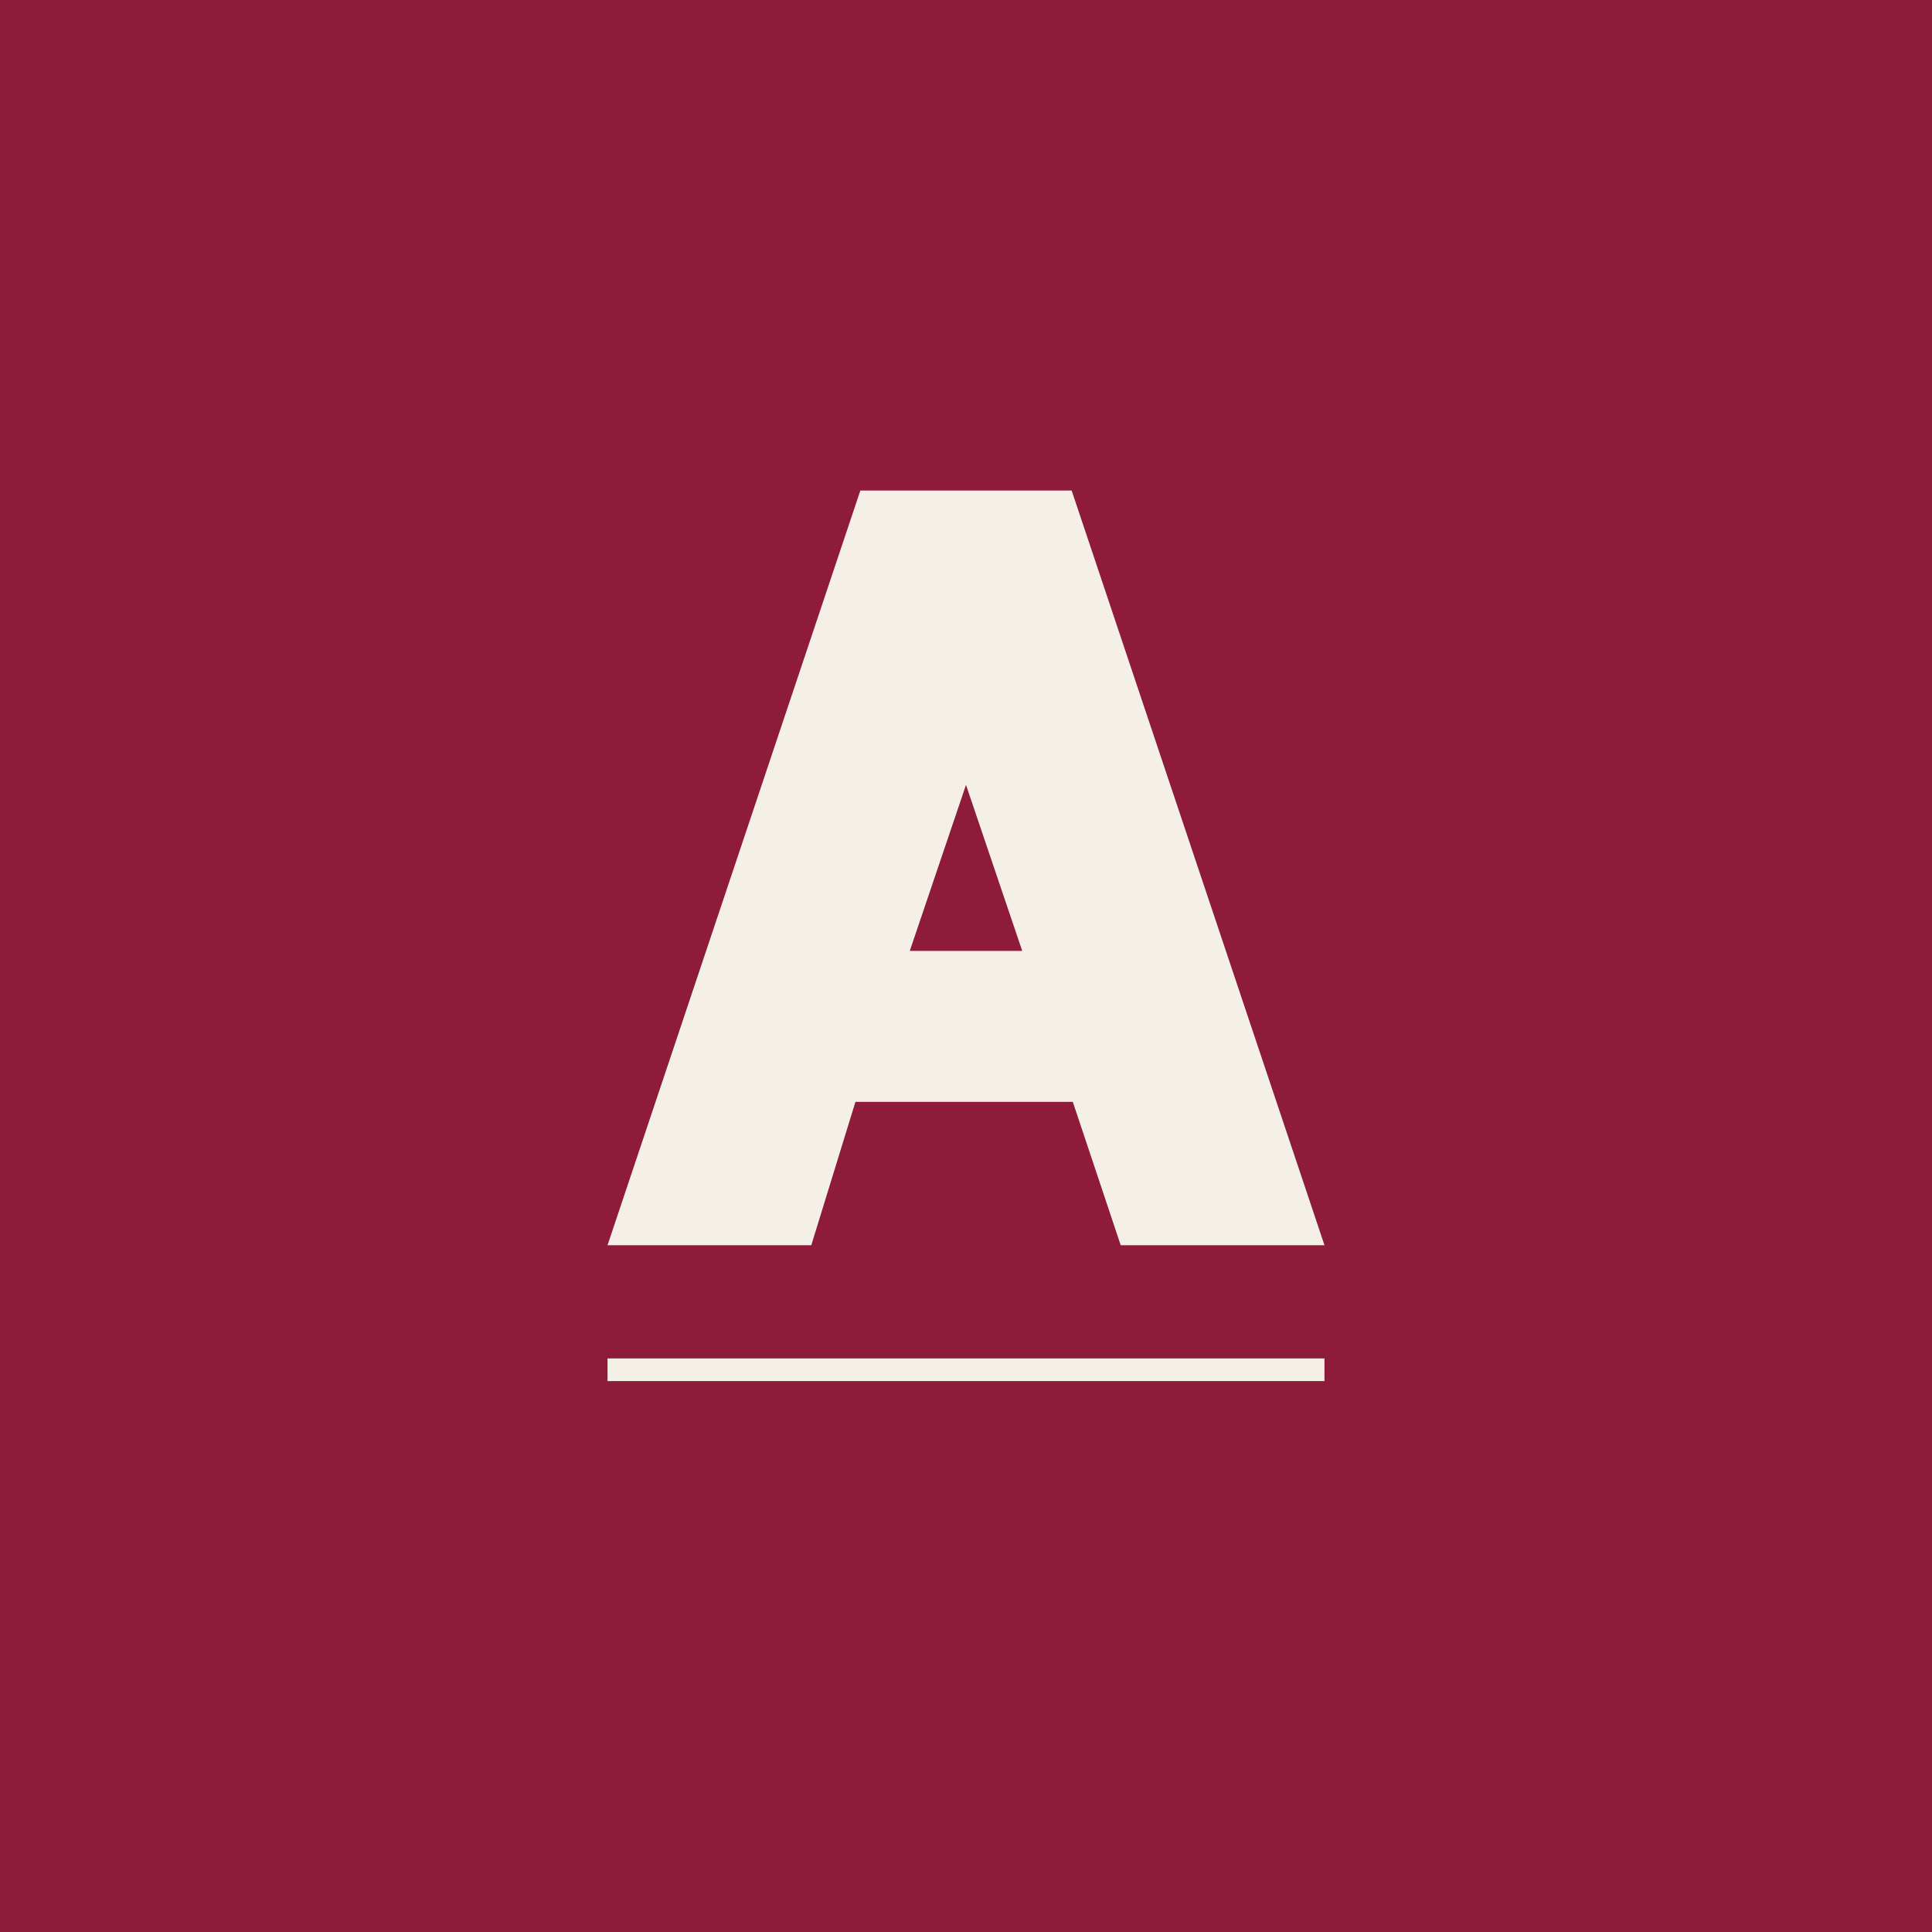
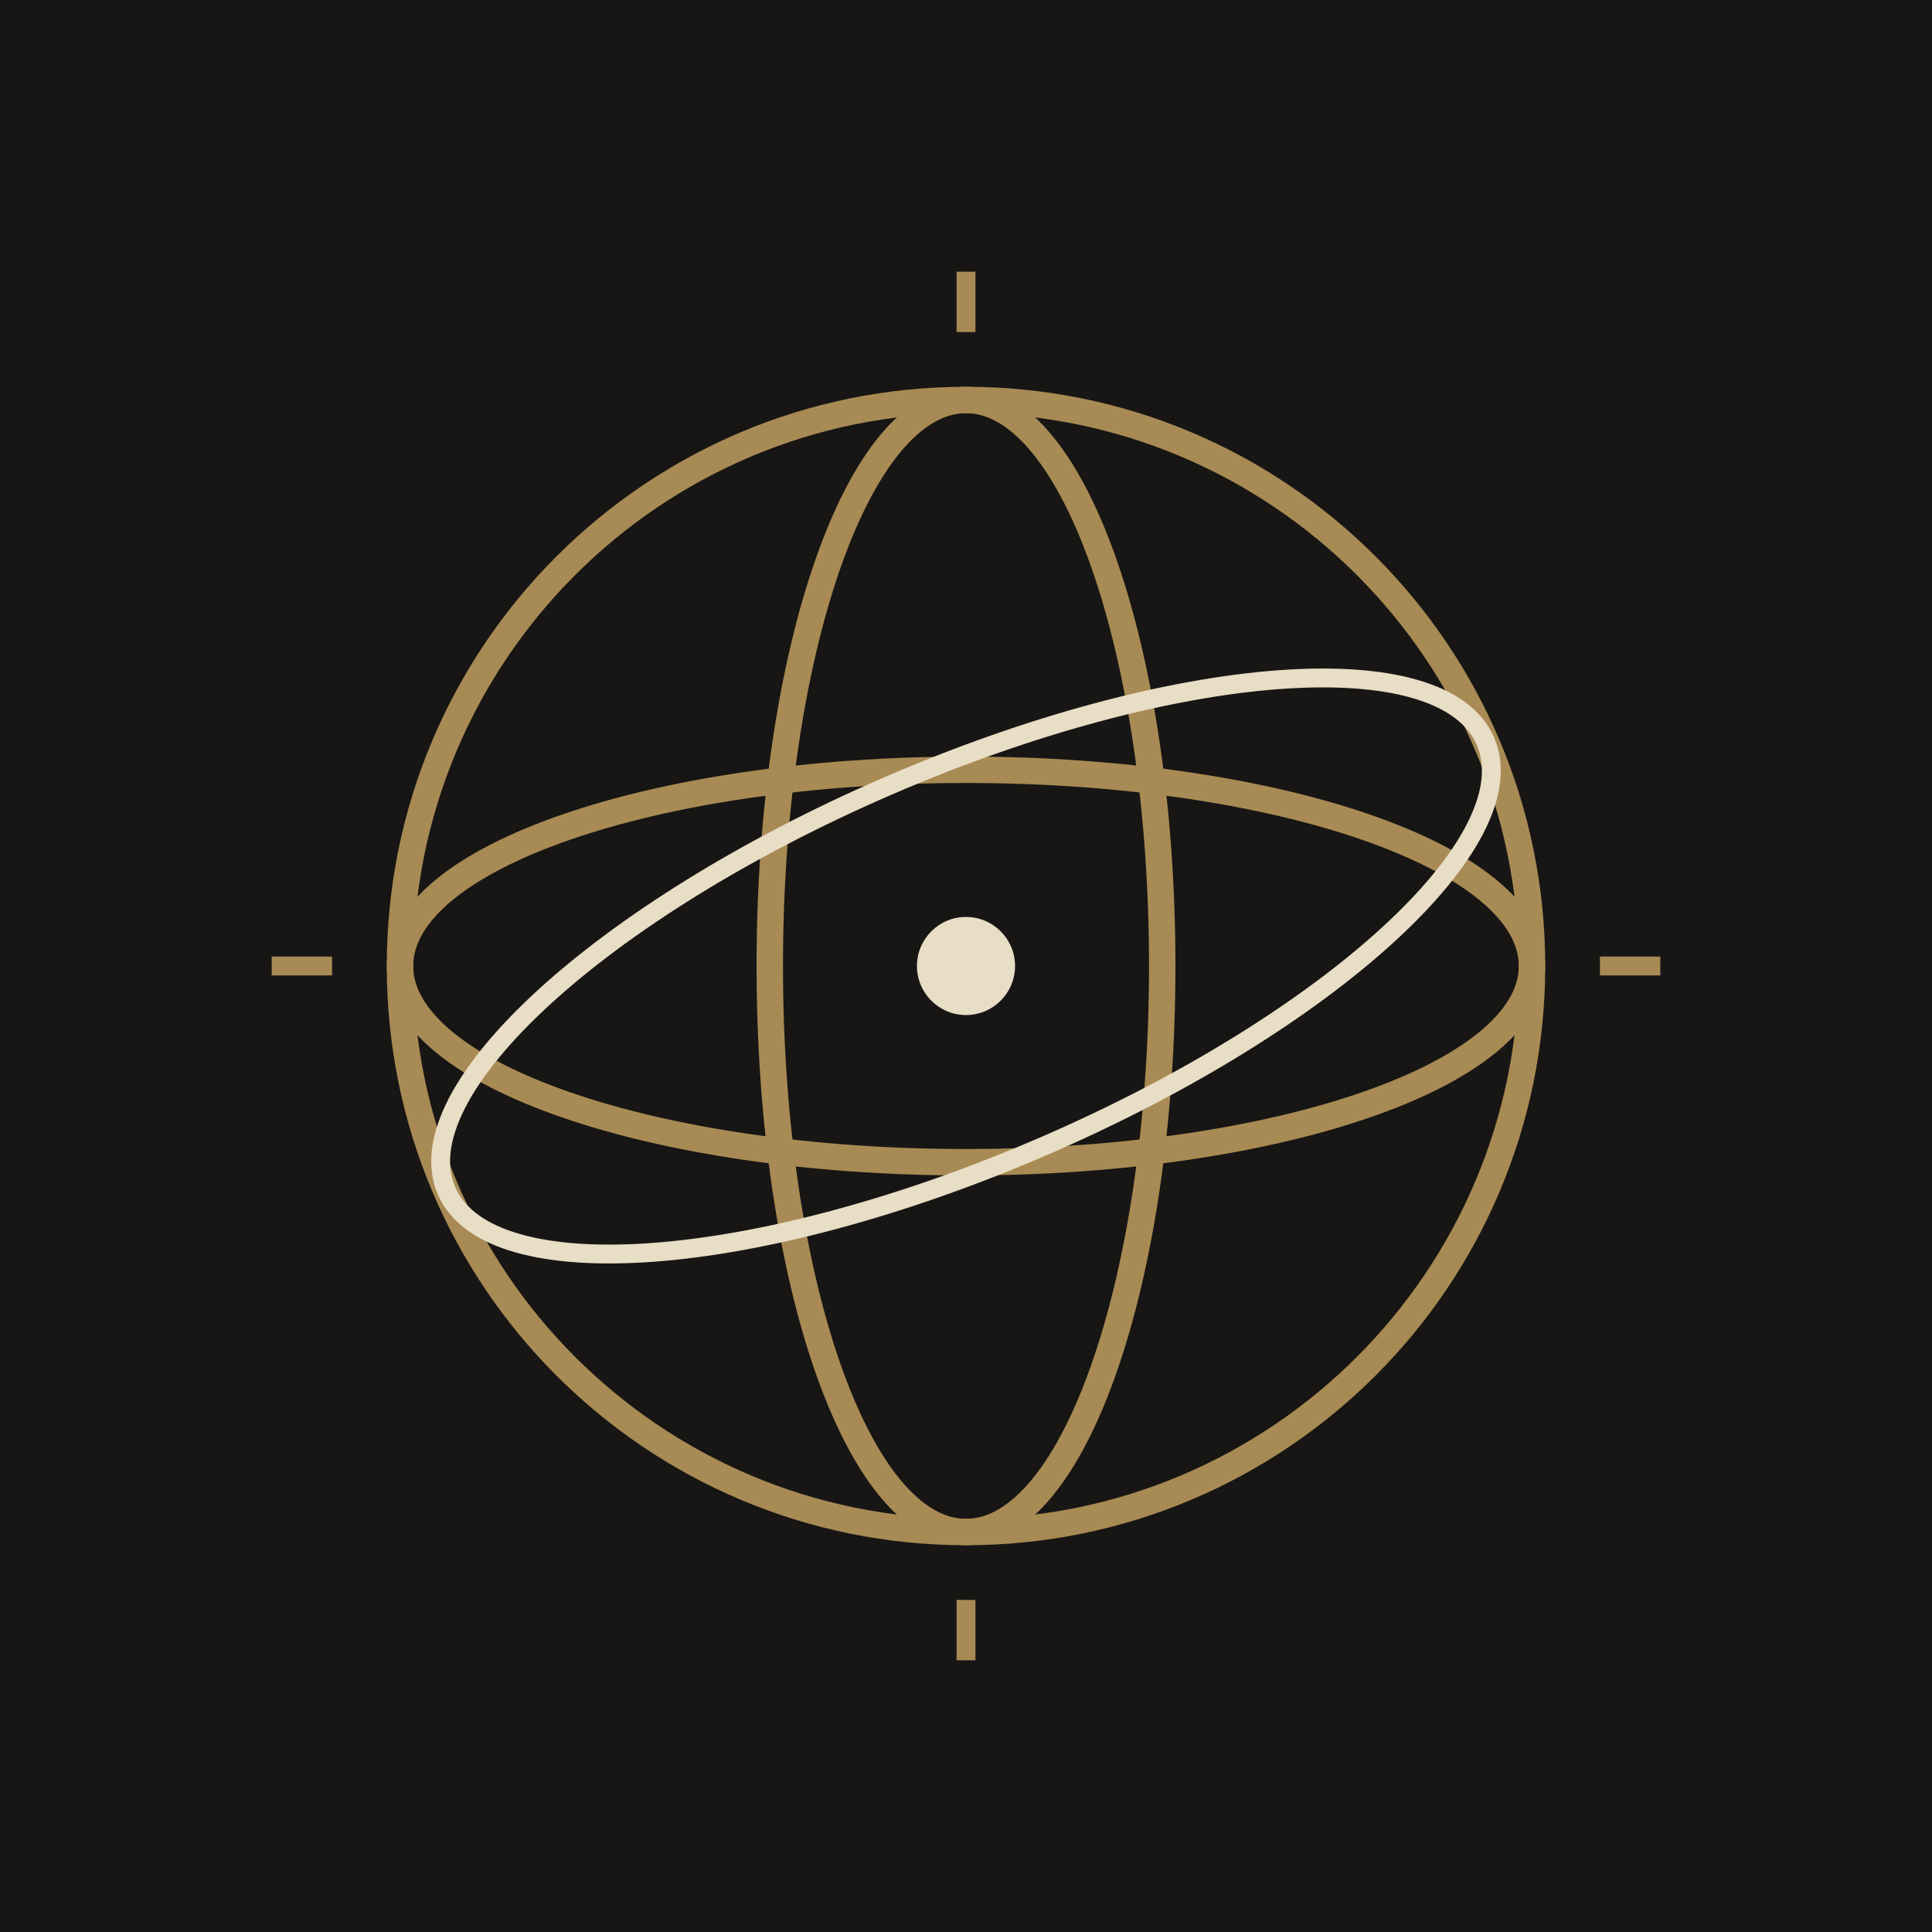
<svg xmlns="http://www.w3.org/2000/svg" viewBox="0 0 512 512">
-   <rect width="512" height="512" fill="#8e1b3a" />
-   <path fill="#f4f0e8" fill-rule="evenodd" d="M228 130h56l67 200h-54l-12.7-38h-57.6L215 330h-54zM256 208l-14.9 44h29.8z" />
-   <rect x="161" y="360" width="190" height="6" fill="#f4f0e8" />
+   <rect width="512" height="512" fill="#171614" />
+   <g fill="none" stroke="#a88a54" stroke-width="7">
+     <circle cx="256" cy="256" r="150" />
+     <ellipse cx="256" cy="256" rx="150" ry="52" />
+     <ellipse cx="256" cy="256" rx="52" ry="150" />
+     <ellipse cx="256" cy="256" rx="150" ry="52" transform="rotate(-23.4 256 256)" stroke="#e8ddc5" stroke-width="5" />
+   </g>
+   <g stroke="#a88a54" stroke-width="5">
+     <line x1="256" y1="88" x2="256" y2="72" />
+     <line x1="256" y1="424" x2="256" y2="440" />
+     <line x1="88" y1="256" x2="72" y2="256" />
+     <line x1="424" y1="256" x2="440" y2="256" />
+   </g>
+   <circle cx="256" cy="256" r="13" fill="#e8ddc5" />
</svg>
